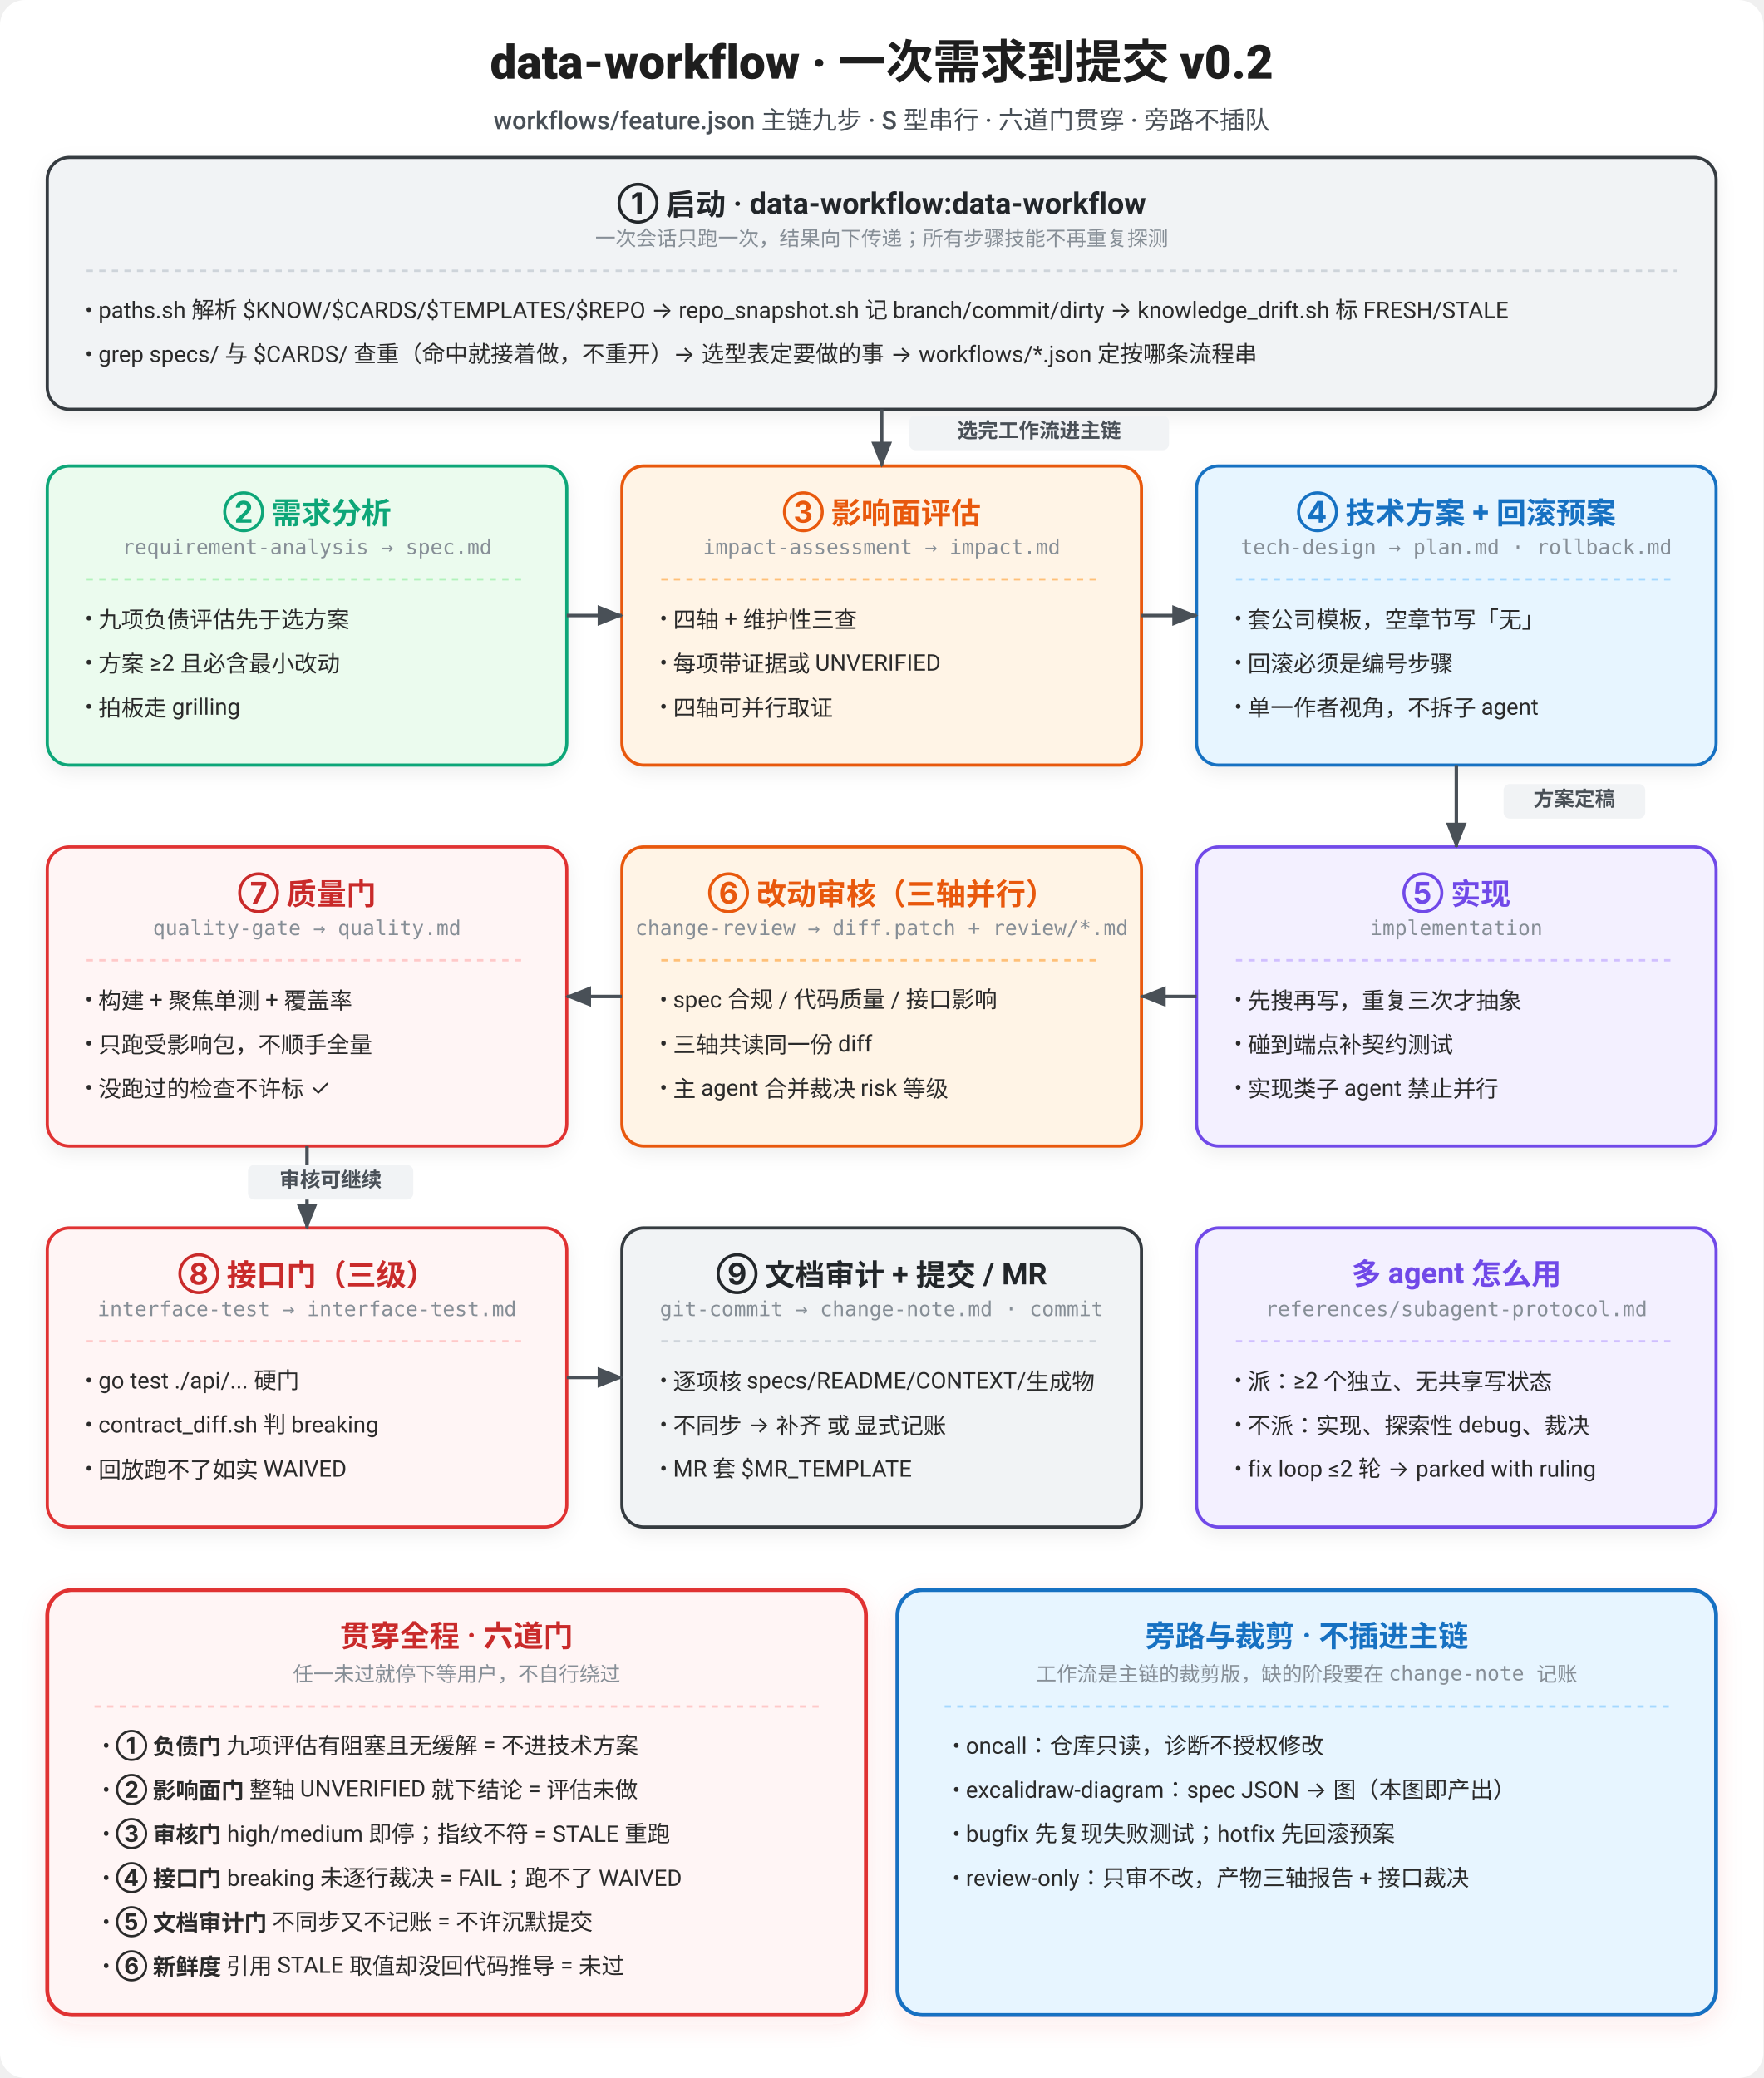
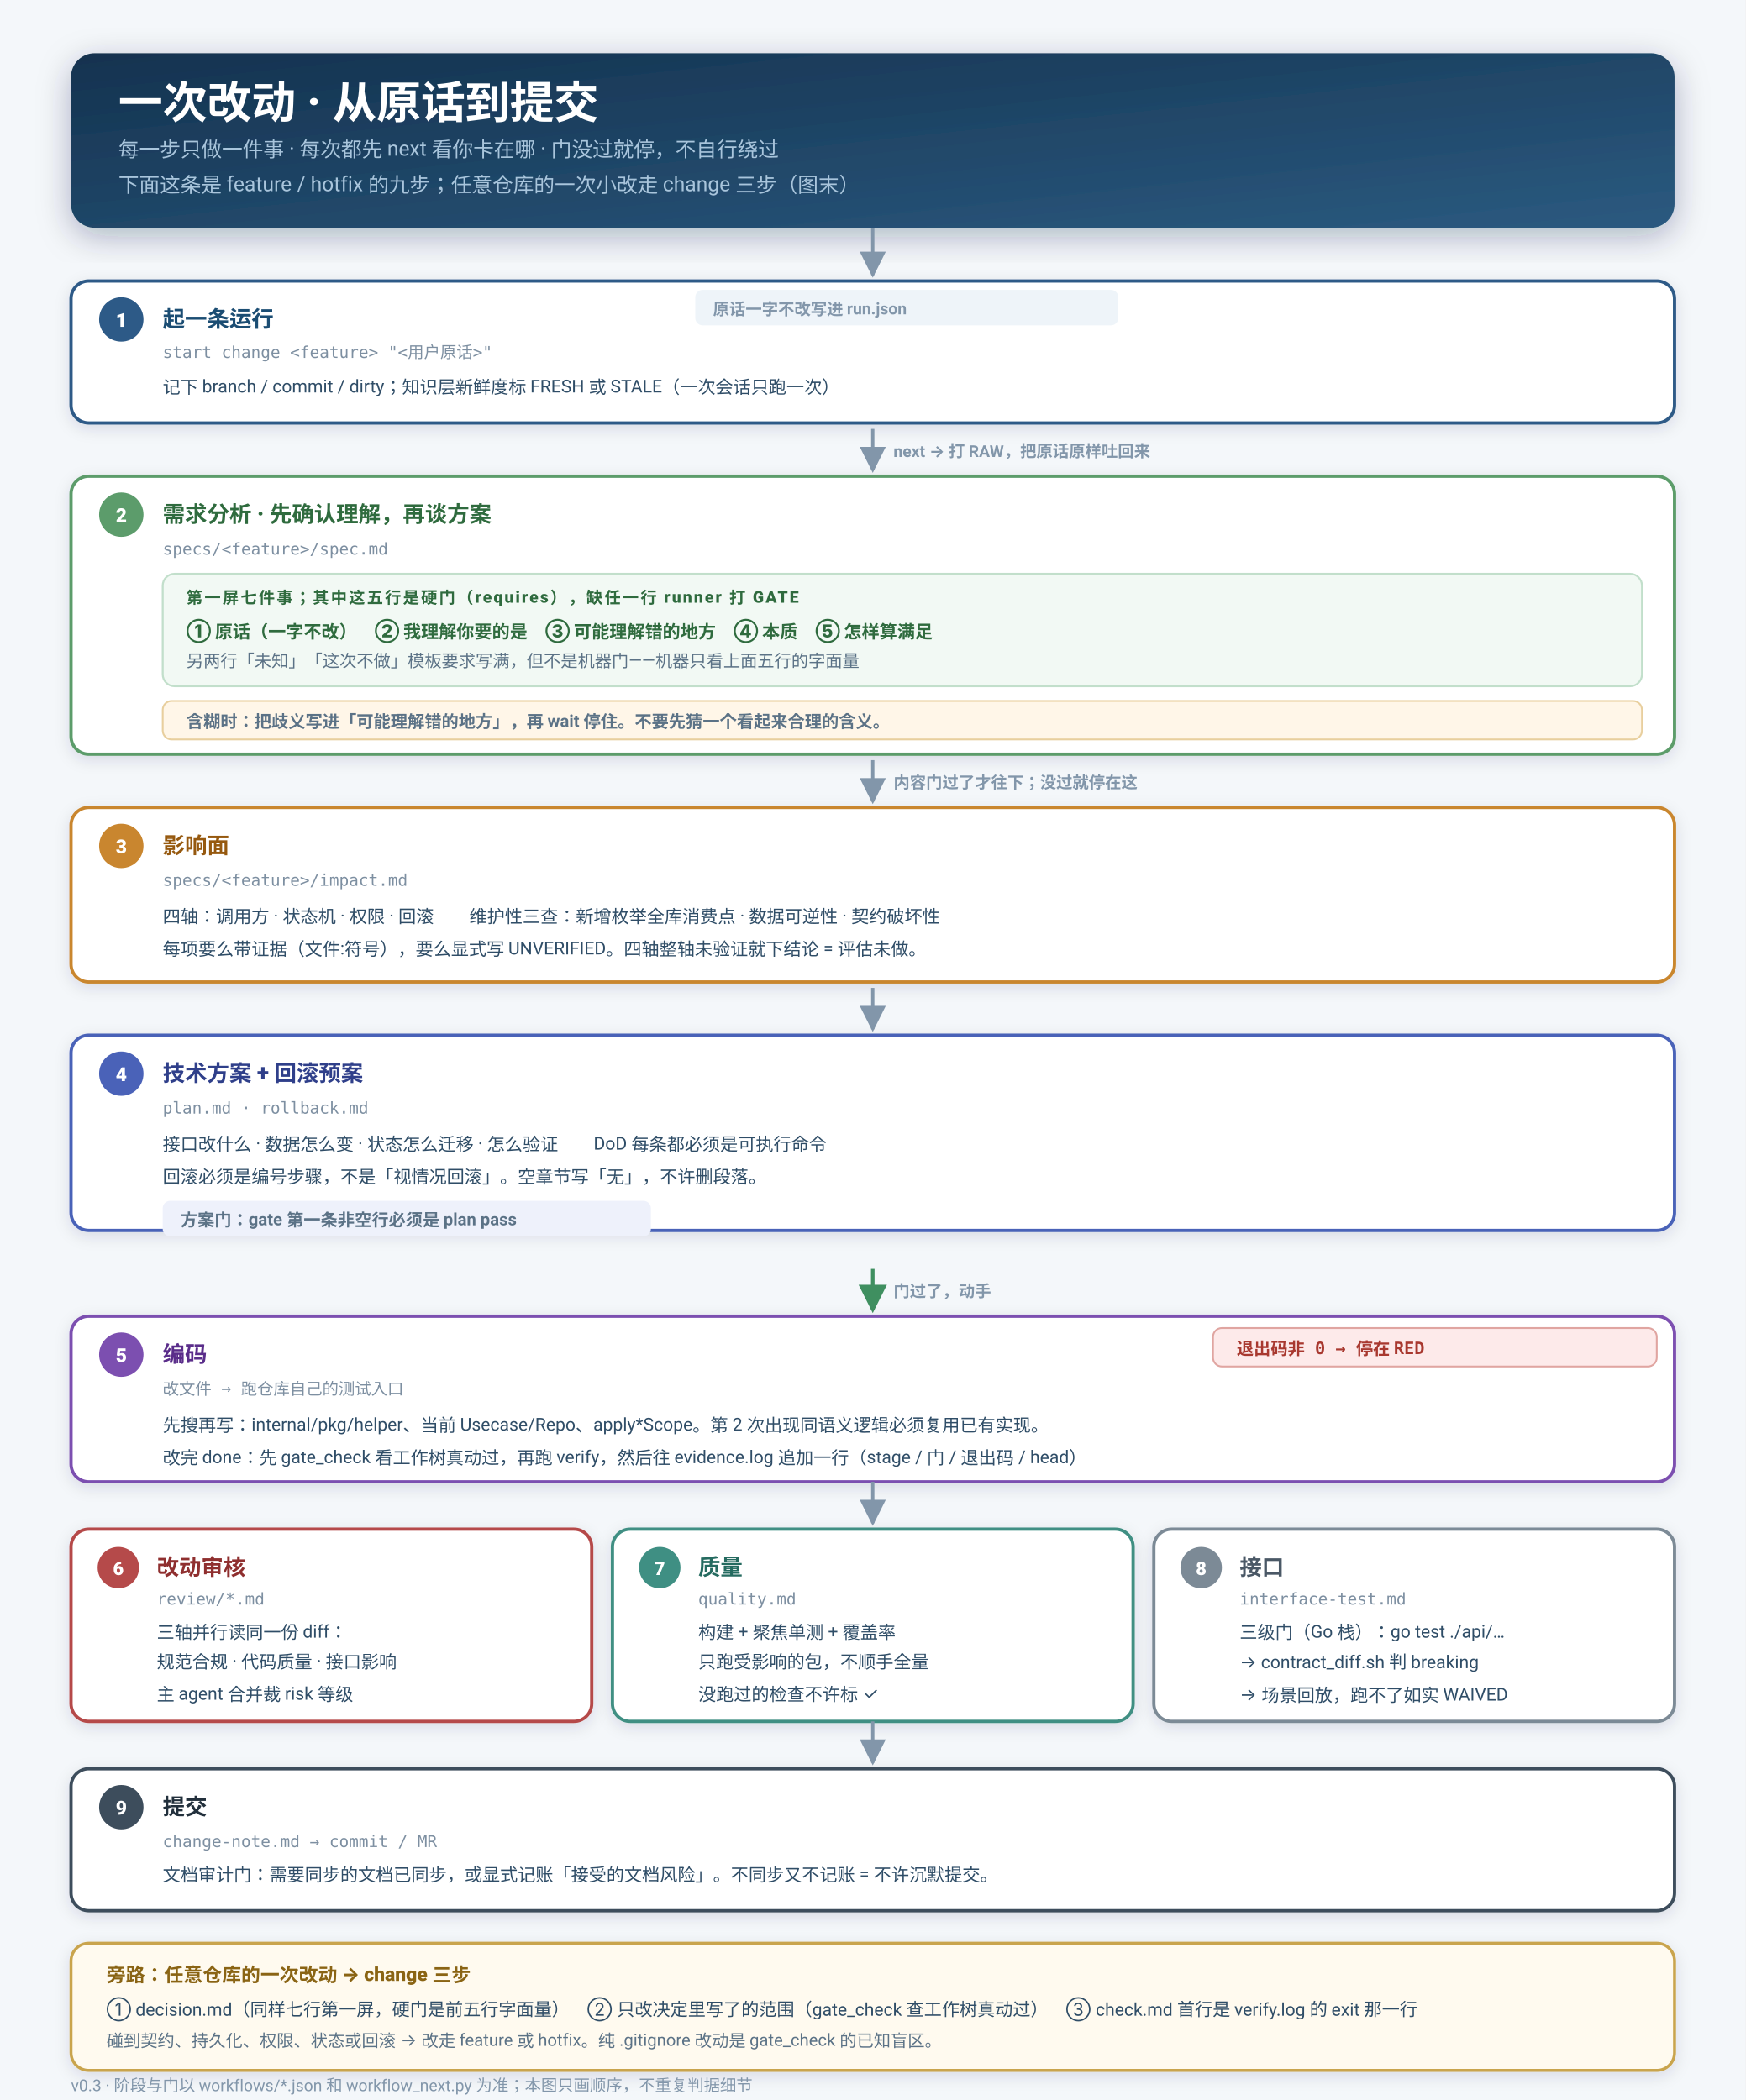
- <svg xmlns="http://www.w3.org/2000/svg" viewBox="0 0 1120 1320" width="100%" height="100%">
+ <svg xmlns="http://www.w3.org/2000/svg" viewBox="0 0 1180 1420" width="1180" height="1420" font-family="-apple-system, BlinkMacSystemFont, 'Segoe UI', Roboto, 'PingFang SC', sans-serif">
  <defs>
-     <filter id="shadow" x="-5%" y="-5%" width="110%" height="110%" filterUnits="userSpaceOnUse">
-       <feDropShadow dx="0" dy="4" stdDeviation="6" flood-color="#000000" flood-opacity="0.07" />
+     <linearGradient id="hd" x1="0" y1="0" x2="1" y2="1">
+       <stop offset="0%" stop-color="#14324f" />
+       <stop offset="100%" stop-color="#2b5a80" />
+     </linearGradient>
+     <linearGradient id="rl" x1="0" y1="0" x2="1" y2="0">
+       <stop offset="0%" stop-color="#f6c9c4" />
+       <stop offset="100%" stop-color="#f2d0cc" />
+     </linearGradient>
+     <linearGradient id="gl" x1="0" y1="0" x2="1" y2="0">
+       <stop offset="0%" stop-color="#b8e0c4" />
+       <stop offset="100%" stop-color="#cbe9d4" />
+     </linearGradient>
+     <filter id="d1" x="-20%" y="-20%" width="140%" height="140%">
+       <feDropShadow dx="0" dy="3" stdDeviation="5" flood-color="#0b2545" flood-opacity="0.12" />
    </filter>
-     <filter id="red-shadow" x="-4%" y="-4%" width="108%" height="108%" filterUnits="userSpaceOnUse">
-       <feDropShadow dx="0" dy="5" stdDeviation="8" flood-color="#e03131" flood-opacity="0.10" />
+     <filter id="d2" x="-20%" y="-20%" width="140%" height="140%">
+       <feDropShadow dx="0" dy="6" stdDeviation="11" flood-color="#0b2545" flood-opacity="0.3" />
    </filter>
-     <marker id="arrow-gray" markerWidth="9" markerHeight="9" refX="7" refY="4.5" orient="auto">
-       <path d="M 0 1.5 L 7.5 4.5 L 0 7.5 Z" fill="#495057" />
+     <marker id="n" viewBox="0 0 10 10" refX="9" refY="5" markerWidth="8" markerHeight="8" orient="auto-start-reverse">
+       <path d="M0,0 L10,5 L0,10 z" fill="#8296aa" />
    </marker>
-     <marker id="arrow-red" markerWidth="9" markerHeight="9" refX="7" refY="4.5" orient="auto">
-       <path d="M 0 1.5 L 7.5 4.5 L 0 7.5 Z" fill="#e03131" />
+     <marker id="nr" viewBox="0 0 10 10" refX="9" refY="5" markerWidth="8" markerHeight="8" orient="auto-start-reverse">
+       <path d="M0,0 L10,5 L0,10 z" fill="#c2453f" />
+     </marker>
+     <marker id="ng" viewBox="0 0 10 10" refX="9" refY="5" markerWidth="8" markerHeight="8" orient="auto-start-reverse">
+       <path d="M0,0 L10,5 L0,10 z" fill="#3f8f60" />
    </marker>
    <style>
-       .title { font-family: -apple-system, BlinkMacSystemFont, "Segoe UI", Roboto, "PingFang SC", "Hiragino Sans GB", "Microsoft YaHei", sans-serif; font-weight: 800; fill: #1e1e1e; }
-       .subtitle { font-family: -apple-system, BlinkMacSystemFont, "Segoe UI", Roboto, "PingFang SC", sans-serif; font-weight: 500; fill: #495057; }
-       .card-title { font-family: -apple-system, BlinkMacSystemFont, "Segoe UI", Roboto, "PingFang SC", sans-serif; font-weight: 700; font-size: 19px; }
-       .card-sub { font-family: "SF Mono", "Consolas", Menlo, monospace; font-size: 13px; fill: #868e96; }
-       .card-item { font-family: -apple-system, BlinkMacSystemFont, "Segoe UI", Roboto, "PingFang SC", sans-serif; font-size: 14.5px; fill: #2b2b2b; }
-       .tag-text { font-family: -apple-system, BlinkMacSystemFont, "Segoe UI", Roboto, "PingFang SC", sans-serif; font-size: 13px; font-weight: 600; fill: #495057; text-anchor: middle; }
-       .cfg-text { font-family: -apple-system, BlinkMacSystemFont, "Segoe UI", Roboto, "PingFang SC", sans-serif; font-size: 13px; font-weight: 700; fill: #c92a2a; text-anchor: middle; }
-     </style>
+     .hd1{font-size:30px;font-weight:800;fill:#fff}
+     .hd2{font-size:14px;fill:#a9c5dc}
+     .st{font-size:15px;font-weight:800}
+     .cm{font-size:11px;fill:#7d8fa1;font-family:"SF Mono",Consolas,Menlo,monospace}
+     .it{font-size:12px;fill:#2f4d67}
+     .gt{font-size:11.5px;fill:#5b7286}
+     .lab{font-size:10.5px;font-weight:800;letter-spacing:1.6px;fill:#8ea3b6}
+     .cmd{font-size:11.5px;font-family:"SF Mono",Consolas,Menlo,monospace;fill:#1b4d73;font-weight:600}
+     .out{font-size:11.5px;font-family:"SF Mono",Consolas,Menlo,monospace;fill:#a8382f;font-weight:700}
+     .note{font-size:11px;fill:#8296aa}
+   </style>
  </defs>
-   <rect width="100%" height="100%" fill="#ffffff" rx="16" />
-   <g transform="translate(560, 50)" text-anchor="middle">
-     <text class="title" font-size="30" y="0">data-workflow · 一次需求到提交 v0.2</text>
-     <text class="subtitle" font-size="16" y="32">workflows/feature.json 主链九步 · S 型串行 · 六道门贯穿 · 旁路不插队</text>
-   </g>
-   <g transform="translate(30, 100)" filter="url(#shadow)">
-     <rect width="1060" height="160" rx="14" fill="#f1f3f5" stroke="#343a40" stroke-width="2" />
-     <text class="card-title" x="530" y="36" text-anchor="middle" fill="#212529">① 启动 · data-workflow:data-workflow</text>
-     <text class="card-sub" x="530" y="56" text-anchor="middle">一次会话只跑一次，结果向下传递；所有步骤技能不再重复探测</text>
-     <line x1="25" y1="72" x2="1035" y2="72" stroke="#ced4da" stroke-width="1.5" stroke-dasharray="4,4" />
-     <g class="card-item" transform="translate(24, 102)">
-       <text y="0">• paths.sh 解析 $KNOW/$CARDS/$TEMPLATES/$REPO → repo_snapshot.sh 记 branch/commit/dirty → knowledge_drift.sh 标 FRESH/STALE</text>
-       <text y="28">• grep specs/ 与 $CARDS/ 查重（命中就接着做，不重开）→ 选型表定要做的事 → workflows/*.json 定按哪条流程串</text>
-     </g>
-   </g>
-   <g transform="translate(30, 296)" filter="url(#shadow)">
-     <rect width="330" height="190" rx="14" fill="#ebfbee" stroke="#0ca678" stroke-width="2" />
-     <text class="card-title" x="165" y="36" text-anchor="middle" fill="#0ca678">② 需求分析</text>
-     <text class="card-sub" x="165" y="56" text-anchor="middle">requirement-analysis → spec.md</text>
-     <line x1="25" y1="72" x2="305" y2="72" stroke="#b2f2bb" stroke-width="1.5" stroke-dasharray="4,4" />
-     <g class="card-item" transform="translate(24, 102)">
-       <text y="0">• 九项负债评估先于选方案</text>
-       <text y="28">• 方案 ≥2 且必含最小改动</text>
-       <text y="56">• 拍板走 grilling</text>
-     </g>
-   </g>
-   <g transform="translate(395, 296)" filter="url(#shadow)">
-     <rect width="330" height="190" rx="14" fill="#fff4e6" stroke="#e8590c" stroke-width="2" />
-     <text class="card-title" x="165" y="36" text-anchor="middle" fill="#e8590c">③ 影响面评估</text>
-     <text class="card-sub" x="165" y="56" text-anchor="middle">impact-assessment → impact.md</text>
-     <line x1="25" y1="72" x2="305" y2="72" stroke="#ffc078" stroke-width="1.5" stroke-dasharray="4,4" />
-     <g class="card-item" transform="translate(24, 102)">
-       <text y="0">• 四轴 + 维护性三查</text>
-       <text y="28">• 每项带证据或 UNVERIFIED</text>
-       <text y="56">• 四轴可并行取证</text>
-     </g>
-   </g>
-   <g transform="translate(760, 296)" filter="url(#shadow)">
-     <rect width="330" height="190" rx="14" fill="#e7f5ff" stroke="#1971c2" stroke-width="2" />
-     <text class="card-title" x="165" y="36" text-anchor="middle" fill="#1971c2">④ 技术方案 + 回滚预案</text>
-     <text class="card-sub" x="165" y="56" text-anchor="middle">tech-design → plan.md · rollback.md</text>
-     <line x1="25" y1="72" x2="305" y2="72" stroke="#a5d8ff" stroke-width="1.5" stroke-dasharray="4,4" />
-     <g class="card-item" transform="translate(24, 102)">
-       <text y="0">• 套公司模板，空章节写「无」</text>
-       <text y="28">• 回滚必须是编号步骤</text>
-       <text y="56">• 单一作者视角，不拆子 agent</text>
-     </g>
-   </g>
-   <g transform="translate(760, 538)" filter="url(#shadow)">
-     <rect width="330" height="190" rx="14" fill="#f3f0ff" stroke="#7048e8" stroke-width="2" />
-     <text class="card-title" x="165" y="36" text-anchor="middle" fill="#7048e8">⑤ 实现</text>
-     <text class="card-sub" x="165" y="56" text-anchor="middle">implementation</text>
-     <line x1="25" y1="72" x2="305" y2="72" stroke="#d0bfff" stroke-width="1.5" stroke-dasharray="4,4" />
-     <g class="card-item" transform="translate(24, 102)">
-       <text y="0">• 先搜再写，重复三次才抽象</text>
-       <text y="28">• 碰到端点补契约测试</text>
-       <text y="56">• 实现类子 agent 禁止并行</text>
-     </g>
-   </g>
-   <g transform="translate(395, 538)" filter="url(#shadow)">
-     <rect width="330" height="190" rx="14" fill="#fff4e6" stroke="#e8590c" stroke-width="2" />
-     <text class="card-title" x="165" y="36" text-anchor="middle" fill="#e8590c">⑥ 改动审核（三轴并行）</text>
-     <text class="card-sub" x="165" y="56" text-anchor="middle">change-review → diff.patch + review/*.md</text>
-     <line x1="25" y1="72" x2="305" y2="72" stroke="#ffc078" stroke-width="1.5" stroke-dasharray="4,4" />
-     <g class="card-item" transform="translate(24, 102)">
-       <text y="0">• spec 合规 / 代码质量 / 接口影响</text>
-       <text y="28">• 三轴共读同一份 diff</text>
-       <text y="56">• 主 agent 合并裁决 risk 等级</text>
-     </g>
-   </g>
-   <g transform="translate(30, 538)" filter="url(#shadow)">
-     <rect width="330" height="190" rx="14" fill="#fff5f5" stroke="#e03131" stroke-width="2" />
-     <text class="card-title" x="165" y="36" text-anchor="middle" fill="#c92a2a">⑦ 质量门</text>
-     <text class="card-sub" x="165" y="56" text-anchor="middle">quality-gate → quality.md</text>
-     <line x1="25" y1="72" x2="305" y2="72" stroke="#ffc9c9" stroke-width="1.5" stroke-dasharray="4,4" />
-     <g class="card-item" transform="translate(24, 102)">
-       <text y="0">• 构建 + 聚焦单测 + 覆盖率</text>
-       <text y="28">• 只跑受影响包，不顺手全量</text>
-       <text y="56">• 没跑过的检查不许标 ✓</text>
-     </g>
-   </g>
-   <g transform="translate(30, 780)" filter="url(#shadow)">
-     <rect width="330" height="190" rx="14" fill="#fff5f5" stroke="#e03131" stroke-width="2" />
-     <text class="card-title" x="165" y="36" text-anchor="middle" fill="#c92a2a">⑧ 接口门（三级）</text>
-     <text class="card-sub" x="165" y="56" text-anchor="middle">interface-test → interface-test.md</text>
-     <line x1="25" y1="72" x2="305" y2="72" stroke="#ffc9c9" stroke-width="1.5" stroke-dasharray="4,4" />
-     <g class="card-item" transform="translate(24, 102)">
-       <text y="0">• go test ./api/... 硬门</text>
-       <text y="28">• contract_diff.sh 判 breaking</text>
-       <text y="56">• 回放跑不了如实 WAIVED</text>
-     </g>
-   </g>
-   <g transform="translate(395, 780)" filter="url(#shadow)">
-     <rect width="330" height="190" rx="14" fill="#f1f3f5" stroke="#343a40" stroke-width="2" />
-     <text class="card-title" x="165" y="36" text-anchor="middle" fill="#212529">⑨ 文档审计 + 提交 / MR</text>
-     <text class="card-sub" x="165" y="56" text-anchor="middle">git-commit → change-note.md · commit</text>
-     <line x1="25" y1="72" x2="305" y2="72" stroke="#ced4da" stroke-width="1.5" stroke-dasharray="4,4" />
-     <g class="card-item" transform="translate(24, 102)">
-       <text y="0">• 逐项核 specs/README/CONTEXT/生成物</text>
-       <text y="28">• 不同步 → 补齐 或 显式记账</text>
-       <text y="56">• MR 套 $MR_TEMPLATE</text>
-     </g>
-   </g>
-   <g transform="translate(760, 780)" filter="url(#shadow)">
-     <rect width="330" height="190" rx="14" fill="#f3f0ff" stroke="#7048e8" stroke-width="2" />
-     <text class="card-title" x="165" y="36" text-anchor="middle" fill="#7048e8">多 agent 怎么用</text>
-     <text class="card-sub" x="165" y="56" text-anchor="middle">references/subagent-protocol.md</text>
-     <line x1="25" y1="72" x2="305" y2="72" stroke="#d0bfff" stroke-width="1.5" stroke-dasharray="4,4" />
-     <g class="card-item" transform="translate(24, 102)">
-       <text y="0">• 派：≥2 个独立、无共享写状态</text>
-       <text y="28">• 不派：实现、探索性 debug、裁决</text>
-       <text y="56">• fix loop ≤2 轮 → parked with ruling</text>
-     </g>
-   </g>
-   <g>
-     <path d="M 560 260 L 560 296" fill="none" stroke="#495057" stroke-width="2.2" marker-end="url(#arrow-gray)" />
-     <rect x="577.5" y="264" width="165" height="22" rx="4" fill="#f1f3f5" />
-     <text class="tag-text" x="660" y="278" text-anchor="middle">选完工作流进主链</text>
-   </g>
-   <g>
-     <path d="M 360 391 L 395 391" fill="none" stroke="#495057" stroke-width="2.2" marker-end="url(#arrow-gray)" />
-   </g>
-   <g>
-     <path d="M 725 391 L 760 391" fill="none" stroke="#495057" stroke-width="2.2" marker-end="url(#arrow-gray)" />
-   </g>
-   <g>
-     <path d="M 925 486 L 925 538" fill="none" stroke="#495057" stroke-width="2.2" marker-end="url(#arrow-gray)" />
-     <rect x="955" y="498" width="90" height="22" rx="4" fill="#f1f3f5" />
-     <text class="tag-text" x="1000" y="512" text-anchor="middle">方案定稿</text>
-   </g>
-   <g>
-     <path d="M 760 633 L 725 633" fill="none" stroke="#495057" stroke-width="2.2" marker-end="url(#arrow-gray)" />
-   </g>
-   <g>
-     <path d="M 395 633 L 360 633" fill="none" stroke="#495057" stroke-width="2.2" marker-end="url(#arrow-gray)" />
-   </g>
-   <g>
-     <path d="M 195 728 L 195 780" fill="none" stroke="#495057" stroke-width="2.2" marker-end="url(#arrow-gray)" />
-     <rect x="157.5" y="740" width="105" height="22" rx="4" fill="#f1f3f5" />
-     <text class="tag-text" x="210" y="754" text-anchor="middle">审核可继续</text>
-   </g>
-   <g>
-     <path d="M 360 875 L 395 875" fill="none" stroke="#495057" stroke-width="2.2" marker-end="url(#arrow-gray)" />
-   </g>
-   <g transform="translate(30, 1010)" filter="url(#red-shadow)">
-     <rect width="520" height="270" rx="16" fill="#fff5f5" stroke="#e03131" stroke-width="2.5" />
-     <text class="card-title" x="260" y="36" text-anchor="middle" fill="#c92a2a" font-size="22">贯穿全程 · 六道门</text>
-     <text class="card-sub" x="260" y="58" text-anchor="middle" font-size="14">任一未过就停下等用户，不自行绕过</text>
-     <line x1="30" y1="74" x2="490" y2="74" stroke="#ffc9c9" stroke-width="1.5" stroke-dasharray="4,4" />
-     <g class="card-item" transform="translate(35, 104)" font-size="15">
-       <text y="0">• <tspan font-weight="700">① 负债门</tspan> 九项评估有阻塞且无缓解 = 不进技术方案</text>
-       <text y="28">• <tspan font-weight="700">② 影响面门</tspan> 整轴 UNVERIFIED 就下结论 = 评估未做</text>
-       <text y="56">• <tspan font-weight="700">③ 审核门</tspan> high/medium 即停；指纹不符 = STALE 重跑</text>
-       <text y="84">• <tspan font-weight="700">④ 接口门</tspan> breaking 未逐行裁决 = FAIL；跑不了 WAIVED</text>
-       <text y="112">• <tspan font-weight="700">⑤ 文档审计门</tspan> 不同步又不记账 = 不许沉默提交</text>
-       <text y="140">• <tspan font-weight="700">⑥ 新鲜度</tspan> 引用 STALE 取值却没回代码推导 = 未过</text>
-     </g>
-   </g>
-   <g transform="translate(570, 1010)" filter="url(#red-shadow)">
-     <rect width="520" height="270" rx="16" fill="#e7f5ff" stroke="#1971c2" stroke-width="2.5" />
-     <text class="card-title" x="260" y="36" text-anchor="middle" fill="#1971c2" font-size="22">旁路与裁剪 · 不插进主链</text>
-     <text class="card-sub" x="260" y="58" text-anchor="middle" font-size="14">工作流是主链的裁剪版，缺的阶段要在 change-note 记账</text>
-     <line x1="30" y1="74" x2="490" y2="74" stroke="#a5d8ff" stroke-width="1.5" stroke-dasharray="4,4" />
-     <g class="card-item" transform="translate(35, 104)" font-size="15">
-       <text y="0">• oncall：仓库只读，诊断不授权修改</text>
-       <text y="28">• excalidraw-diagram：spec JSON → 图（本图即产出）</text>
-       <text y="56">• bugfix 先复现失败测试；hotfix 先回滚预案</text>
-       <text y="84">• review-only：只审不改，产物三轴报告 + 接口裁决</text>
-     </g>
-   </g>
+   <rect width="1180" height="1420" fill="#f4f7fa" />
+   <rect x="48" y="36" width="1084" height="118" rx="16" fill="url(#hd)" filter="url(#d2)" />
+   <text x="80" y="80" class="hd1">一次改动 · 从原话到提交</text>
+   <text x="80" y="106" class="hd2">每一步只做一件事 · 每次都先 next 看你卡在哪 · 门没过就停，不自行绕过</text>
+   <text x="80" y="130" class="hd2" font-size="12.5">下面这条是 feature / hotfix 的九步；任意仓库的一次小改走 change 三步（图末）</text>
+   <path d="M590,154 L590,186" stroke="#8296aa" stroke-width="2.2" marker-end="url(#n)" />
+   <rect x="48" y="190" width="1084" height="96" rx="12" fill="#fff" stroke="#2d5a87" stroke-width="2.2" filter="url(#d1)" />
+   <circle cx="82" cy="216" r="15" fill="#2d5a87" />
+   <text x="82" y="221" text-anchor="middle" font-size="13" font-weight="800" fill="#fff">1</text>
+   <text x="110" y="221" class="st" fill="#1b4d73">起一条运行</text>
+   <text x="110" y="242" class="cm">start change &lt;feature&gt; "&lt;用户原话&gt;"</text>
+   <rect x="470" y="196" width="286" height="24" rx="5" fill="#eef4f9" />
+   <text x="482" y="213" class="note" font-weight="700">原话一字不改写进 run.json</text>
+   <text x="110" y="266" class="it">记下 branch / commit / dirty；知识层新鲜度标 FRESH 或 STALE（一次会话只跑一次）</text>
+   <path d="M590,290 L590,318" stroke="#8296aa" stroke-width="2.2" marker-end="url(#n)" />
+   <text x="604" y="309" class="note" font-weight="700">next → 打 RAW，把原话原样吐回来</text>
+   <rect x="48" y="322" width="1084" height="188" rx="12" fill="#fff" stroke="#5c9c6b" stroke-width="2.2" filter="url(#d1)" />
+   <circle cx="82" cy="348" r="15" fill="#5c9c6b" />
+   <text x="82" y="353" text-anchor="middle" font-size="13" font-weight="800" fill="#fff">2</text>
+   <text x="110" y="353" class="st" fill="#2f6b3e">需求分析 · 先确认理解，再谈方案</text>
+   <text x="110" y="375" class="cm">specs/&lt;feature&gt;/spec.md</text>
+   <rect x="110" y="388" width="1000" height="76" rx="8" fill="#f2f9f4" stroke="#c2dfcb" stroke-width="1.3" />
+   <text x="126" y="408" font-size="11" font-weight="800" fill="#2f6b3e" letter-spacing="1.2">第一屏七件事；其中这五行是硬门（requires），缺任一行 runner 打 GATE</text>
+   <text x="126" y="431" class="it">
+     <tspan font-weight="800" fill="#2f6b3e">① 原话（一字不改）　② 我理解你要的是　③ 可能理解错的地方　④ 本质　⑤ 怎样算满足</tspan>
+   </text>
+   <text x="126" y="451" class="gt">另两行「未知」「这次不做」模板要求写满，但不是机器门——机器只看上面五行的字面量</text>
+   <rect x="110" y="474" width="1000" height="26" rx="6" fill="#fff6e8" stroke="#e8cf9e" stroke-width="1.2" />
+   <text x="126" y="492" class="gt" font-weight="700" fill="#8a6414">含糊时：把歧义写进「可能理解错的地方」，再 wait 停住。不要先猜一个看起来合理的含义。</text>
+   <path d="M590,514 L590,542" stroke="#8296aa" stroke-width="2.2" marker-end="url(#n)" />
+   <text x="604" y="533" class="note" font-weight="700">内容门过了才往下；没过就停在这</text>
+   <rect x="48" y="546" width="1084" height="118" rx="12" fill="#fff" stroke="#c9862f" stroke-width="2.2" filter="url(#d1)" />
+   <circle cx="82" cy="572" r="15" fill="#c9862f" />
+   <text x="82" y="577" text-anchor="middle" font-size="13" font-weight="800" fill="#fff">3</text>
+   <text x="110" y="577" class="st" fill="#96590f">影响面</text>
+   <text x="110" y="599" class="cm">specs/&lt;feature&gt;/impact.md</text>
+   <text x="110" y="624" class="it">四轴：调用方 · 状态机 · 权限 · 回滚　　维护性三查：新增枚举全库消费点 · 数据可逆性 · 契约破坏性</text>
+   <text x="110" y="646" class="it">每项要么带证据（文件:符号），要么显式写 UNVERIFIED。四轴整轴未验证就下结论 = 评估未做。</text>
+   <path d="M590,668 L590,696" stroke="#8296aa" stroke-width="2.2" marker-end="url(#n)" />
+   <rect x="48" y="700" width="1084" height="132" rx="12" fill="#fff" stroke="#4a62b8" stroke-width="2.2" filter="url(#d1)" />
+   <circle cx="82" cy="726" r="15" fill="#4a62b8" />
+   <text x="82" y="731" text-anchor="middle" font-size="13" font-weight="800" fill="#fff">4</text>
+   <text x="110" y="731" class="st" fill="#2f3f8a">技术方案 + 回滚预案</text>
+   <text x="110" y="753" class="cm">plan.md · rollback.md</text>
+   <text x="110" y="778" class="it">接口改什么 · 数据怎么变 · 状态怎么迁移 · 怎么验证　　DoD 每条都必须是可执行命令</text>
+   <text x="110" y="800" class="it">回滚必须是编号步骤，不是「视情况回滚」。空章节写「无」，不许删段落。</text>
+   <rect x="110" y="812" width="330" height="24" rx="5" fill="#eef1fb" />
+   <text x="122" y="829" class="gt" font-weight="700" fill="#2f3f8a">方案门：gate 第一条非空行必须是 plan pass</text>
+   <path d="M590,858 L590,886" stroke="#3f8f60" stroke-width="2.4" marker-end="url(#ng)" />
+   <text x="604" y="877" class="note" font-weight="700" fill="#3f8f60">门过了，动手</text>
+   <rect x="48" y="890" width="1084" height="112" rx="12" fill="#fff" stroke="#7c4fb0" stroke-width="2.2" filter="url(#d1)" />
+   <circle cx="82" cy="916" r="15" fill="#7c4fb0" />
+   <text x="82" y="921" text-anchor="middle" font-size="13" font-weight="800" fill="#fff">5</text>
+   <text x="110" y="921" class="st" fill="#5a2d8a">编码</text>
+   <text x="110" y="943" class="cm">改文件 → 跑仓库自己的测试入口</text>
+   <text x="110" y="968" class="it">先搜再写：internal/pkg/helper、当前 Usecase/Repo、apply*Scope。第 2 次出现同语义逻辑必须复用已有实现。</text>
+   <text x="110" y="990" class="it">改完 done：先 gate_check 看工作树真动过，再跑 verify，然后往 evidence.log 追加一行（stage / 门 / 退出码 / head）</text>
+   <rect x="820" y="898" width="300" height="26" rx="6" fill="#fdeaea" stroke="#e0a5a1" stroke-width="1.2" />
+   <text x="836" y="916" class="out" font-size="11">退出码非 0 → 停在 RED</text>
+   <path d="M590,1002 L590,1030" stroke="#8296aa" stroke-width="2.2" marker-end="url(#n)" />
+   <rect x="48" y="1034" width="352" height="130" rx="12" fill="#fff" stroke="#b54a4a" stroke-width="2.2" filter="url(#d1)" />
+   <circle cx="80" cy="1060" r="14" fill="#b54a4a" />
+   <text x="80" y="1065" text-anchor="middle" font-size="12.5" font-weight="800" fill="#fff">6</text>
+   <text x="106" y="1065" class="st" fill="#8f2f2f">改动审核</text>
+   <text x="106" y="1085" class="cm">review/*.md</text>
+   <text x="106" y="1108" class="it">三轴并行读同一份 diff：</text>
+   <text x="106" y="1128" class="it">规范合规 · 代码质量 · 接口影响</text>
+   <text x="106" y="1150" class="it">主 agent 合并裁 risk 等级</text>
+   <rect x="414" y="1034" width="352" height="130" rx="12" fill="#fff" stroke="#3f8f83" stroke-width="2.2" filter="url(#d1)" />
+   <circle cx="446" cy="1060" r="14" fill="#3f8f83" />
+   <text x="446" y="1065" text-anchor="middle" font-size="12.5" font-weight="800" fill="#fff">7</text>
+   <text x="472" y="1065" class="st" fill="#256b60">质量</text>
+   <text x="472" y="1085" class="cm">quality.md</text>
+   <text x="472" y="1108" class="it">构建 + 聚焦单测 + 覆盖率</text>
+   <text x="472" y="1128" class="it">只跑受影响的包，不顺手全量</text>
+   <text x="472" y="1150" class="it">没跑过的检查不许标 ✓</text>
+   <rect x="780" y="1034" width="352" height="130" rx="12" fill="#fff" stroke="#7c8a96" stroke-width="2.2" filter="url(#d1)" />
+   <circle cx="812" cy="1060" r="14" fill="#7c8a96" />
+   <text x="812" y="1065" text-anchor="middle" font-size="12.5" font-weight="800" fill="#fff">8</text>
+   <text x="838" y="1065" class="st" fill="#4a5866">接口</text>
+   <text x="838" y="1085" class="cm">interface-test.md</text>
+   <text x="838" y="1108" class="it">三级门（Go 栈）：go test ./api/…</text>
+   <text x="838" y="1128" class="it">→ contract_diff.sh 判 breaking</text>
+   <text x="838" y="1150" class="it">→ 场景回放，跑不了如实 WAIVED</text>
+   <path d="M590,1164 L590,1192" stroke="#8296aa" stroke-width="2.2" marker-end="url(#n)" />
+   <rect x="48" y="1196" width="1084" height="96" rx="12" fill="#fff" stroke="#3d4d5c" stroke-width="2.2" filter="url(#d1)" />
+   <circle cx="82" cy="1222" r="15" fill="#3d4d5c" />
+   <text x="82" y="1227" text-anchor="middle" font-size="13" font-weight="800" fill="#fff">9</text>
+   <text x="110" y="1227" class="st" fill="#22303c">提交</text>
+   <text x="110" y="1249" class="cm">change-note.md → commit / MR</text>
+   <text x="110" y="1272" class="it">文档审计门：需要同步的文档已同步，或显式记账「接受的文档风险」。不同步又不记账 = 不许沉默提交。</text>
+   <rect x="48" y="1314" width="1084" height="86" rx="12" fill="#fffaef" stroke="#c9a44e" stroke-width="2" filter="url(#d1)" />
+   <text x="72" y="1340" font-size="13" font-weight="800" fill="#8a6414">旁路：任意仓库的一次改动 → change 三步</text>
+   <text x="72" y="1363" class="it">① decision.md（同样七行第一屏，硬门是前五行字面量）　② 只改决定里写了的范围（gate_check 查工作树真动过）　③ check.md 首行是 verify.log 的 exit 那一行</text>
+   <text x="72" y="1384" class="gt">碰到契约、持久化、权限、状态或回滚 → 改走 feature 或 hotfix。纯 .gitignore 改动是 gate_check 的已知盲区。</text>
+   <text x="48" y="1414" class="note" font-size="10.5">v0.3 · 阶段与门以 workflows/*.json 和 workflow_next.py 为准；本图只画顺序，不重复判据细节</text>
</svg>
